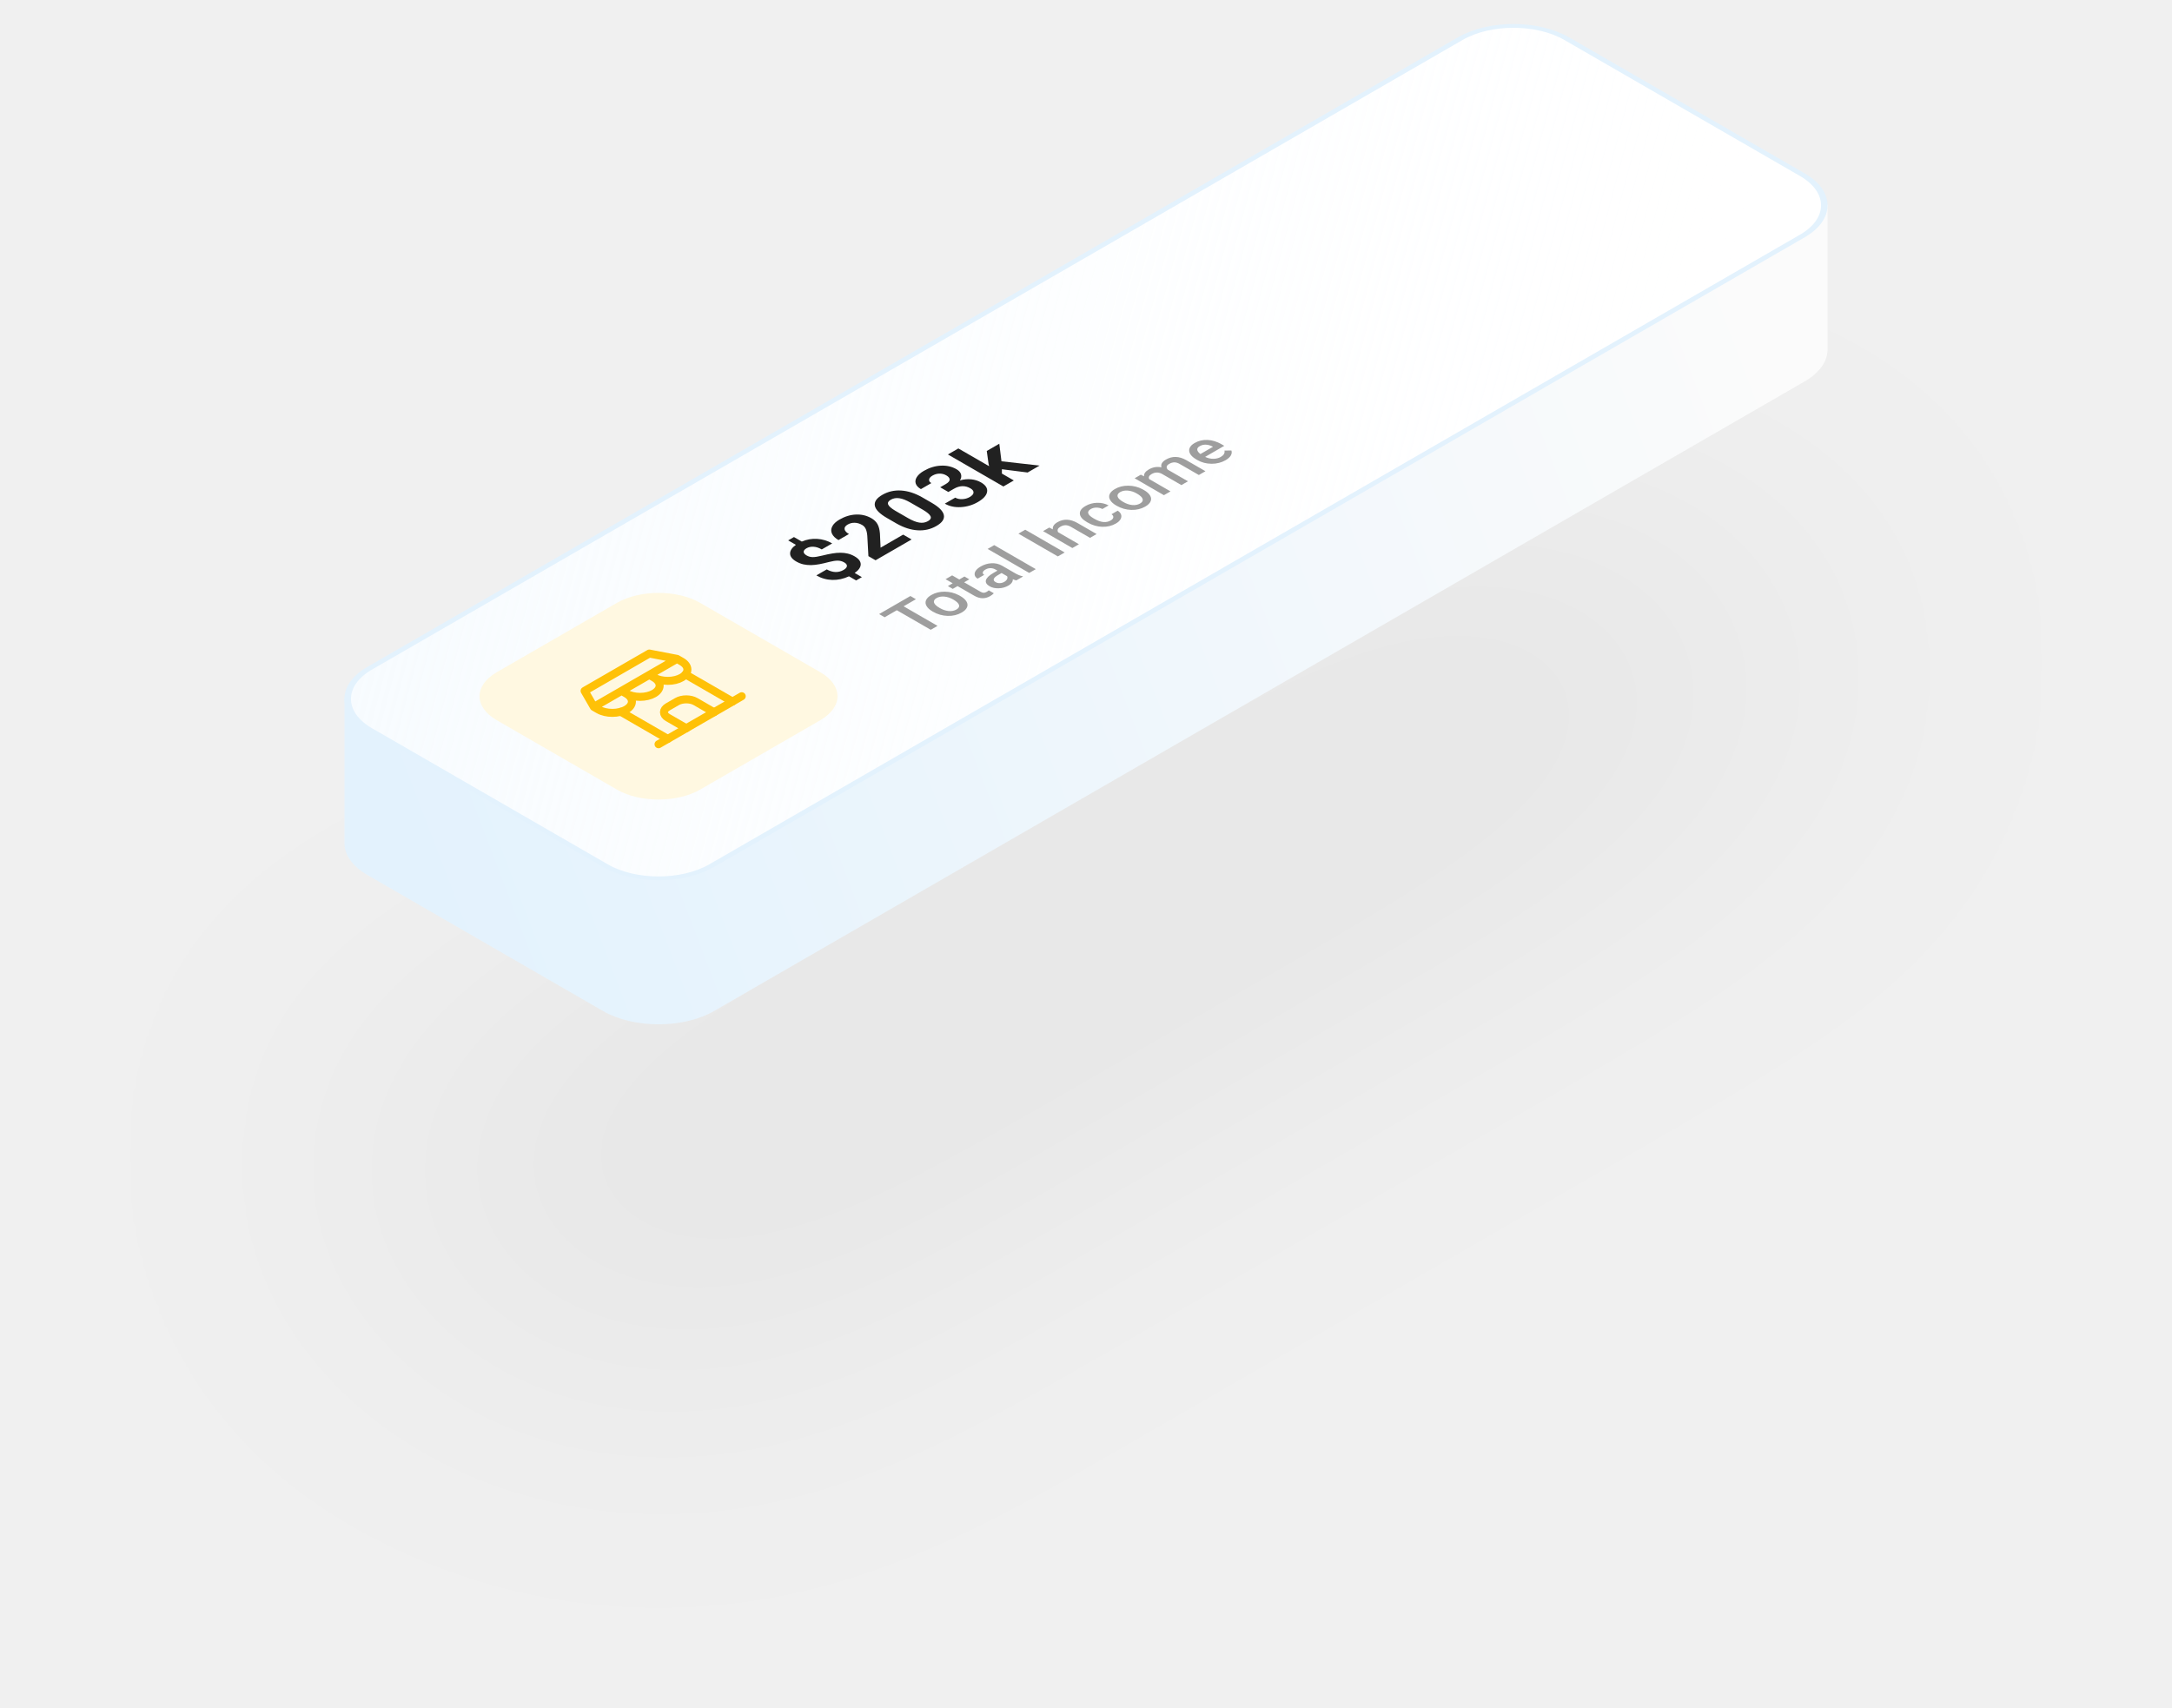
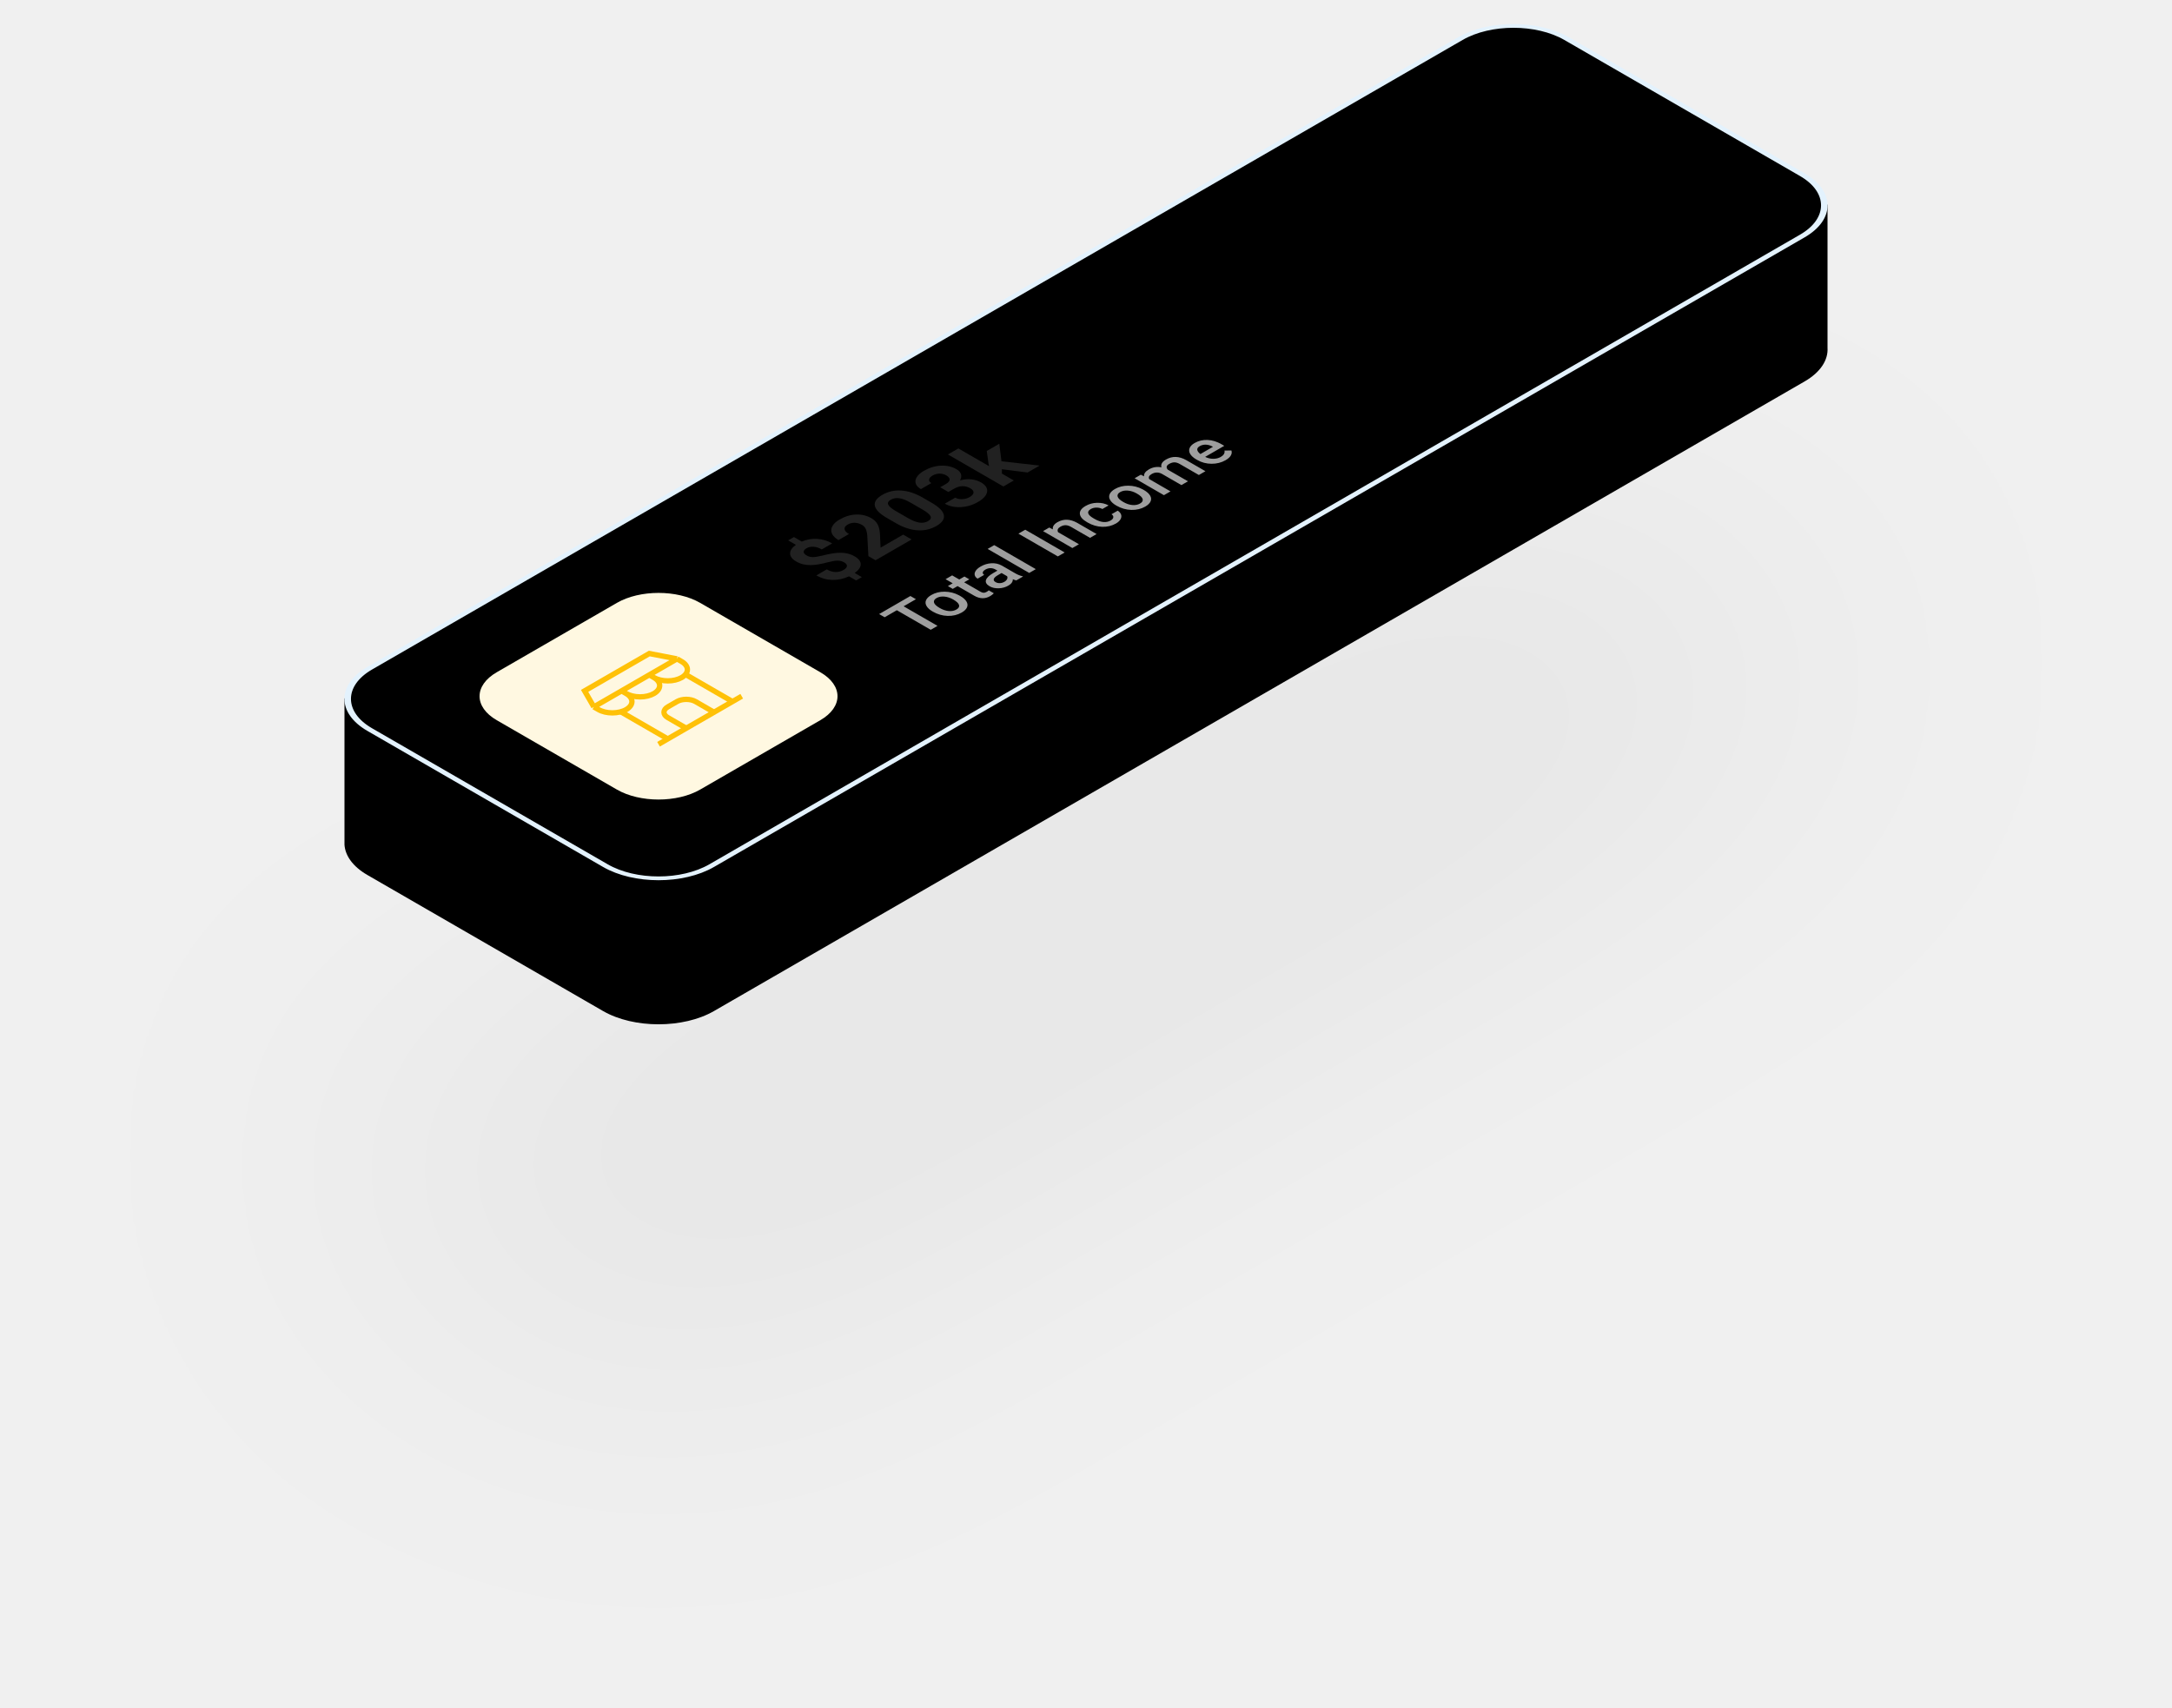
<svg xmlns="http://www.w3.org/2000/svg" width="407" height="320" viewBox="0 0 407 320" fill="none">
  <g filter="url(#filter0_d)">
    <path d="M84.999 142.641L64.549 130.834V157.67C64.537 157.868 64.537 158.065 64.549 158.262V158.276C64.678 160.343 66.111 162.388 68.844 163.966L113.006 189.461C118.746 192.775 128.052 192.774 133.791 189.461L338.155 71.48C341.16 69.745 342.592 67.446 342.451 65.173V38.317L321.975 50.139L293.993 33.986C288.254 30.672 278.948 30.672 273.209 33.986L84.999 142.641Z" fill="url(#paint0_linear)" />
  </g>
  <rect x="0.866" width="258.975" height="73.993" rx="11.5" transform="matrix(0.866041 -0.499972 0.866041 0.499972 58.568 131.399)" fill="white" />
  <rect x="0.866" width="258.975" height="73.993" rx="11.5" transform="matrix(0.866041 -0.499972 0.866041 0.499972 58.568 131.399)" fill="url(#paint1_linear)" />
  <rect x="0.866" width="258.975" height="73.993" rx="11.5" transform="matrix(0.866041 -0.499972 0.866041 0.499972 58.568 131.399)" stroke="#E3F2FD" />
  <path d="M171.63 112.285L169.326 113.615L175.679 117.283L174.405 118.018L168.052 114.351L165.769 115.669L164.733 115.071L170.594 111.688L171.63 112.285ZM174.755 114.588C174.218 114.277 173.84 113.937 173.624 113.566C173.404 113.193 173.372 112.828 173.527 112.473C173.68 112.115 174.006 111.792 174.507 111.503C175.248 111.075 176.087 110.866 177.024 110.876C177.964 110.884 178.847 111.105 179.673 111.538L179.967 111.702C180.508 112.015 180.887 112.355 181.104 112.722C181.323 113.087 181.356 113.449 181.2 113.809C181.048 114.166 180.718 114.491 180.211 114.784C179.436 115.231 178.558 115.441 177.577 115.414C176.596 115.383 175.676 115.119 174.816 114.623L174.755 114.588ZM176.095 113.938C176.66 114.264 177.22 114.452 177.775 114.503C178.326 114.552 178.81 114.456 179.226 114.216C179.642 113.976 179.803 113.695 179.708 113.375C179.617 113.053 179.258 112.711 178.632 112.35C178.078 112.03 177.518 111.845 176.953 111.796C176.391 111.745 175.906 111.838 175.496 112.074C175.094 112.307 174.935 112.584 175.019 112.906C175.101 113.227 175.459 113.57 176.095 113.938ZM178.419 107.821L179.754 108.591L180.723 108.032L181.636 108.559L180.667 109.119L183.732 110.888C183.942 111.009 184.135 111.074 184.311 111.081C184.487 111.085 184.681 111.026 184.894 110.903C185.036 110.821 185.163 110.728 185.275 110.624L186.229 111.175C186.026 111.382 185.794 111.561 185.534 111.711C184.586 112.258 183.59 112.23 182.545 111.626L179.434 109.83L178.531 110.352L177.617 109.825L178.521 109.303L177.186 108.533L178.419 107.821ZM190.441 108.761C190.282 108.732 190.063 108.661 189.786 108.547C189.803 109.01 189.527 109.406 188.959 109.734C188.407 110.052 187.8 110.221 187.137 110.241C186.474 110.26 185.911 110.136 185.447 109.868C184.862 109.531 184.63 109.147 184.752 108.717C184.874 108.284 185.339 107.833 186.148 107.367L186.904 106.93L186.543 106.722C186.259 106.558 185.953 106.473 185.625 106.467C185.293 106.46 184.965 106.549 184.641 106.737C184.36 106.899 184.201 107.073 184.164 107.258C184.123 107.442 184.211 107.596 184.427 107.721L183.194 108.433C182.893 108.259 182.712 108.039 182.651 107.774C182.587 107.506 182.651 107.231 182.844 106.948C183.04 106.663 183.35 106.398 183.773 106.154C184.416 105.783 185.09 105.581 185.797 105.547C186.501 105.512 187.151 105.661 187.746 105.993L190.222 107.422C190.716 107.707 191.18 107.895 191.613 107.985L191.699 108.035L190.441 108.761ZM188.198 109.031C188.441 108.89 188.61 108.724 188.705 108.533C188.803 108.339 188.807 108.154 188.715 107.976L187.68 107.378L187.015 107.762C186.559 108.026 186.295 108.27 186.224 108.495C186.153 108.719 186.263 108.915 186.554 109.083C186.79 109.22 187.058 109.285 187.355 109.277C187.653 109.265 187.934 109.183 188.198 109.031ZM194.094 106.652L192.861 107.364L185.067 102.864L186.3 102.152L194.094 106.652ZM199.504 103.529L198.225 104.267L190.836 100.002L192.115 99.264L199.504 103.529ZM196.616 98.856L197.286 99.202C197.201 98.684 197.489 98.235 198.149 97.855C199.292 97.194 200.529 97.236 201.858 97.981L205.486 100.075L204.253 100.787L200.696 98.733C200.348 98.532 200.014 98.428 199.696 98.42C199.378 98.408 199.049 98.501 198.707 98.698C198.21 98.985 198.064 99.329 198.271 99.729L202.178 101.985L200.945 102.697L195.454 99.527L196.616 98.856ZM208.12 97.535C208.428 97.358 208.594 97.158 208.617 96.938C208.641 96.717 208.528 96.526 208.277 96.366L209.439 95.695C209.768 95.9 209.981 96.147 210.079 96.434C210.174 96.719 210.136 97.01 209.967 97.307C209.798 97.603 209.516 97.866 209.12 98.095C208.352 98.538 207.494 98.746 206.547 98.719C205.6 98.691 204.688 98.425 203.812 97.919L203.685 97.846C202.849 97.363 202.405 96.849 202.35 96.302C202.293 95.753 202.65 95.256 203.421 94.811C204.074 94.434 204.796 94.237 205.588 94.222C206.379 94.202 207.095 94.365 207.734 94.711L206.572 95.382C206.244 95.208 205.877 95.121 205.471 95.121C205.069 95.119 204.712 95.208 204.4 95.388C204.001 95.618 203.839 95.88 203.913 96.173C203.984 96.464 204.312 96.78 204.898 97.122L205.096 97.236C205.691 97.58 206.242 97.775 206.75 97.822C207.257 97.865 207.714 97.77 208.12 97.535ZM209.16 94.726C208.622 94.415 208.245 94.074 208.029 93.703C207.809 93.33 207.777 92.966 207.932 92.611C208.085 92.253 208.411 91.93 208.912 91.641C209.653 91.213 210.492 91.004 211.429 91.014C212.369 91.022 213.252 91.243 214.077 91.676L214.372 91.84C214.913 92.153 215.292 92.493 215.508 92.86C215.728 93.225 215.76 93.587 215.605 93.947C215.453 94.304 215.123 94.629 214.615 94.922C213.841 95.369 212.963 95.579 211.982 95.552C211.001 95.521 210.08 95.257 209.221 94.761L209.16 94.726ZM210.5 94.075C211.065 94.402 211.625 94.59 212.18 94.641C212.731 94.69 213.215 94.594 213.631 94.354C214.047 94.114 214.208 93.833 214.113 93.513C214.022 93.191 213.663 92.849 213.037 92.488C212.482 92.167 211.923 91.983 211.358 91.934C210.796 91.883 210.311 91.976 209.901 92.212C209.499 92.445 209.34 92.722 209.424 93.044C209.505 93.365 209.864 93.708 210.5 94.075ZM213.773 88.952L214.382 89.262C214.318 88.78 214.62 88.345 215.29 87.959C216.024 87.535 216.808 87.407 217.64 87.575C217.477 87.02 217.758 86.534 218.482 86.116C219.088 85.766 219.705 85.603 220.334 85.627C220.967 85.648 221.613 85.845 222.273 86.218L225.881 88.301L224.648 89.013L221.075 86.951C220.727 86.75 220.395 86.646 220.081 86.64C219.766 86.634 219.433 86.733 219.081 86.936C218.8 87.098 218.646 87.275 218.619 87.466C218.592 87.654 218.665 87.838 218.837 88.02L222.608 90.191L221.375 90.903L217.762 88.817C217.098 88.454 216.446 88.458 215.803 88.829C215.309 89.114 215.16 89.432 215.356 89.784L219.335 92.08L218.102 92.792L212.611 89.623L213.773 88.952ZM229.666 86.233C228.885 86.684 228.005 86.909 227.027 86.907C226.05 86.901 225.152 86.662 224.333 86.189L224.181 86.101C223.633 85.785 223.249 85.442 223.029 85.073C222.809 84.7 222.77 84.334 222.912 83.974C223.054 83.615 223.36 83.3 223.831 83.028C224.578 82.597 225.394 82.401 226.276 82.442C227.163 82.481 228.042 82.753 228.915 83.257L229.412 83.544L225.825 85.615C226.315 85.855 226.825 85.975 227.352 85.975C227.883 85.973 228.35 85.856 228.753 85.624C229.318 85.298 229.549 84.9 229.448 84.431L230.747 84.414C230.855 84.73 230.816 85.048 230.63 85.366C230.444 85.68 230.123 85.969 229.666 86.233ZM224.815 83.602C224.477 83.798 224.321 84.024 224.348 84.282C224.379 84.538 224.577 84.804 224.942 85.082L227.291 83.725L227.2 83.673C226.76 83.45 226.339 83.334 225.936 83.324C225.531 83.312 225.157 83.405 224.815 83.602Z" fill="#9E9E9E" />
  <path d="M158.194 105.388C157.824 105.175 157.427 105.065 157.003 105.06C156.579 105.05 156.029 105.133 155.353 105.31C154.676 105.487 154.069 105.627 153.533 105.728C152.991 105.827 152.475 105.883 151.983 105.896C151.491 105.904 151.013 105.857 150.549 105.756C150.089 105.651 149.638 105.472 149.196 105.217C148.433 104.776 148.052 104.275 148.052 103.713C148.052 103.15 148.415 102.612 149.141 102.1L147.693 101.264L148.776 100.639L150.244 101.486C151.155 101.09 152.114 100.922 153.12 100.982C154.121 101.04 155.062 101.322 155.941 101.83L153.986 102.959C153.445 102.646 152.928 102.478 152.436 102.455C151.945 102.426 151.512 102.52 151.137 102.736C150.767 102.95 150.587 103.176 150.596 103.416C150.601 103.653 150.788 103.878 151.158 104.092C151.5 104.289 151.875 104.391 152.281 104.396C152.687 104.401 153.266 104.312 154.02 104.127C154.777 103.939 155.427 103.801 155.968 103.713C156.505 103.622 157.015 103.577 157.497 103.58C157.975 103.58 158.433 103.633 158.871 103.74C159.304 103.844 159.726 104.015 160.136 104.252C160.903 104.694 161.286 105.192 161.286 105.744C161.286 106.296 160.91 106.839 160.156 107.373L161.503 108.15L160.427 108.771L159.087 107.998C158.063 108.474 157.019 108.699 155.955 108.673C154.89 108.642 153.896 108.36 152.971 107.826L154.926 106.697C155.463 107.007 156.002 107.172 156.543 107.193C157.085 107.209 157.594 107.078 158.072 106.802C158.469 106.573 158.679 106.332 158.702 106.08C158.72 105.825 158.551 105.594 158.194 105.388ZM170.82 101.092L164.067 104.99L162.727 104.217L162.518 100.416C162.477 99.887 162.382 99.46 162.234 99.135C162.089 98.807 161.857 98.55 161.537 98.365C161.099 98.113 160.646 97.979 160.177 97.963C159.703 97.945 159.261 98.054 158.851 98.291C158.409 98.546 158.212 98.837 158.262 99.162C158.312 99.483 158.584 99.786 159.081 100.072L157.118 101.205C156.519 100.859 156.113 100.46 155.901 100.01C155.693 99.557 155.711 99.098 155.955 98.635C156.194 98.169 156.645 97.744 157.308 97.362C158.323 96.776 159.353 96.462 160.4 96.42C161.451 96.376 162.421 96.61 163.309 97.123C163.796 97.404 164.166 97.764 164.419 98.201C164.672 98.639 164.827 99.229 164.886 99.971L165.008 102.627L169.243 100.182L170.82 101.092ZM174.581 94.217C175.944 95.004 176.704 95.768 176.862 96.51C177.019 97.252 176.555 97.937 175.468 98.564C174.394 99.184 173.219 99.454 171.943 99.373C170.666 99.292 169.36 98.874 168.025 98.119L166.212 97.072C164.836 96.278 164.076 95.511 163.932 94.772C163.792 94.03 164.259 93.349 165.332 92.729C166.406 92.109 167.581 91.84 168.857 91.92C170.129 91.999 171.433 92.415 172.768 93.17L174.581 94.217ZM170.637 94.198C169.82 93.726 169.114 93.449 168.519 93.366C167.924 93.277 167.389 93.37 166.916 93.643C166.455 93.909 166.293 94.208 166.428 94.541C166.564 94.869 167.001 95.255 167.741 95.698L170.136 97.08C170.939 97.544 171.645 97.826 172.254 97.928C172.863 98.024 173.409 97.933 173.891 97.654C174.369 97.378 174.527 97.071 174.365 96.733C174.202 96.394 173.74 96 172.978 95.549L170.637 94.198ZM176.178 91.311L177.22 90.71C177.716 90.423 177.96 90.139 177.951 89.858C177.942 89.577 177.732 89.318 177.322 89.081C176.925 88.852 176.496 88.742 176.036 88.753C175.58 88.76 175.145 88.884 174.73 89.124C174.356 89.34 174.146 89.581 174.101 89.846C174.051 90.109 174.191 90.336 174.52 90.526L172.565 91.655C172.051 91.358 171.728 91.013 171.598 90.62C171.467 90.221 171.534 89.812 171.801 89.393C172.071 88.971 172.506 88.587 173.106 88.241C174.148 87.639 175.215 87.313 176.307 87.26C177.394 87.206 178.375 87.431 179.25 87.936C179.701 88.197 179.978 88.516 180.082 88.893C180.186 89.271 180.116 89.647 179.872 90.022C180.626 89.816 181.336 89.75 182.004 89.823C182.676 89.893 183.282 90.085 183.824 90.397C184.699 90.902 185.08 91.492 184.967 92.166C184.859 92.838 184.279 93.478 183.228 94.084C182.245 94.652 181.18 94.967 180.035 95.03C178.894 95.09 177.897 94.873 177.044 94.381L179 93.252C179.369 93.466 179.809 93.561 180.319 93.537C180.833 93.511 181.293 93.381 181.699 93.147C182.164 92.879 182.405 92.599 182.423 92.307C182.441 92.01 182.247 91.745 181.841 91.51C180.858 90.943 179.825 90.971 178.742 91.596L177.707 92.194L176.178 91.311ZM187.741 87.932V88.745L189.974 90.034L188.019 91.163L177.626 85.163L179.581 84.034L185.339 87.358L185.231 86.858L184.906 84.507L187.254 83.151L187.66 86.44L194.805 87.245L192.559 88.542L187.741 87.932Z" fill="#212121" />
  <rect width="43.996" height="43.996" rx="9" transform="matrix(0.866041 -0.499972 0.866041 0.499972 85.2966 130.466)" fill="#FFF8E1" />
  <g clipPath="url(#clip0)">
-     <path d="M123.4 139.465L138.988 130.466" stroke="#FFC107" stroke-width="1.5" stroke-linecap="round" stroke-linejoin="round" />
-     <path d="M111.277 132.466L112.143 132.966C112.832 133.364 113.767 133.587 114.741 133.587C115.716 133.587 116.65 133.364 117.339 132.966C118.028 132.568 118.415 132.029 118.415 131.466C118.415 130.904 118.028 130.364 117.339 129.966M111.277 132.466L116.473 129.467L117.339 129.966M111.277 132.466L126.865 123.467M111.277 132.466L109.546 129.467L121.669 122.468L126.865 123.467M117.339 129.966C118.028 130.364 118.963 130.588 119.937 130.588C120.911 130.588 121.846 130.364 122.535 129.966C123.224 129.569 123.611 129.029 123.611 128.467C123.611 127.904 123.224 127.365 122.535 126.967M122.535 126.967L121.669 126.467M122.535 126.967C123.224 127.365 124.158 127.588 125.133 127.588C126.107 127.588 127.042 127.365 127.731 126.967C128.42 126.569 128.807 126.03 128.807 125.467C128.807 124.905 128.42 124.365 127.731 123.967L126.865 123.467" stroke="#FFC107" stroke-width="1.5" stroke-linecap="round" stroke-linejoin="round" />
-     <path d="M125.133 138.466L116.343 133.391" stroke="#FFC107" stroke-width="1.5" stroke-linecap="round" stroke-linejoin="round" />
-     <path d="M137.257 131.467L128.466 126.392" stroke="#FFC107" stroke-width="1.5" stroke-linecap="round" stroke-linejoin="round" />
-     <path d="M128.597 136.466L125.133 134.466C124.673 134.201 124.415 133.841 124.415 133.466C124.415 133.091 124.673 132.731 125.133 132.466L126.865 131.466C127.324 131.201 127.947 131.052 128.597 131.052C129.246 131.052 129.869 131.201 130.329 131.466L133.793 133.466" stroke="#FFC107" stroke-width="1.5" stroke-linecap="round" stroke-linejoin="round" />
+     <path d="M123.4 139.465L138.988 130.466" stroke="#FFC107" strokeWidth="1.5" strokeLinecap="round" strokeLinejoin="round" />
+     <path d="M111.277 132.466L112.143 132.966C112.832 133.364 113.767 133.587 114.741 133.587C115.716 133.587 116.65 133.364 117.339 132.966C118.028 132.568 118.415 132.029 118.415 131.466C118.415 130.904 118.028 130.364 117.339 129.966M111.277 132.466L116.473 129.467L117.339 129.966M111.277 132.466L126.865 123.467M111.277 132.466L109.546 129.467L121.669 122.468L126.865 123.467M117.339 129.966C118.028 130.364 118.963 130.588 119.937 130.588C120.911 130.588 121.846 130.364 122.535 129.966C123.224 129.569 123.611 129.029 123.611 128.467C123.611 127.904 123.224 127.365 122.535 126.967M122.535 126.967L121.669 126.467M122.535 126.967C123.224 127.365 124.158 127.588 125.133 127.588C126.107 127.588 127.042 127.365 127.731 126.967C128.42 126.569 128.807 126.03 128.807 125.467C128.807 124.905 128.42 124.365 127.731 123.967L126.865 123.467" stroke="#FFC107" strokeWidth="1.5" strokeLinecap="round" strokeLinejoin="round" />
+     <path d="M125.133 138.466L116.343 133.391" stroke="#FFC107" strokeWidth="1.5" strokeLinecap="round" strokeLinejoin="round" />
+     <path d="M137.257 131.467L128.466 126.392" stroke="#FFC107" strokeWidth="1.5" strokeLinecap="round" strokeLinejoin="round" />
+     <path d="M128.597 136.466L125.133 134.466C124.673 134.201 124.415 133.841 124.415 133.466C124.415 133.091 124.673 132.731 125.133 132.466L126.865 131.466C127.324 131.201 127.947 131.052 128.597 131.052C129.246 131.052 129.869 131.201 130.329 131.466L133.793 133.466" stroke="#FFC107" strokeWidth="1.5" strokeLinecap="round" strokeLinejoin="round" />
  </g>
  <defs>
-     <filter id="filter0_d" x="0.54" y="31.5" width="405.92" height="288.446" filterUnits="userSpaceOnUse" color-interpolation-filters="sRGB">
+     <filter id="filter0_d" x="0.54" y="31.5" width="405.92" height="288.446" filterUnits="userSpaceOnUse" colorInterpolationFilters="sRGB">
      <feFlood flood-opacity="0" result="BackgroundImageFix" />
      <feColorMatrix in="SourceAlpha" type="matrix" values="0 0 0 0 0 0 0 0 0 0 0 0 0 0 0 0 0 0 127 0" />
      <feOffset dy="64" />
      <feGaussianBlur stdDeviation="32" />
      <feColorMatrix type="matrix" values="0 0 0 0 0 0 0 0 0 0 0 0 0 0 0 0 0 0 0.05 0" />
      <feBlend mode="normal" in2="BackgroundImageFix" result="effect1_dropShadow" />
      <feBlend mode="normal" in="SourceGraphic" in2="effect1_dropShadow" result="shape" />
    </filter>
    <linearGradient id="paint0_linear" x1="333.319" y1="70.455" x2="79.005" y2="167.537" gradientUnits="userSpaceOnUse">
-       <stop stop-color="#FBFBFB" />
-       <stop offset="1" stop-color="#E3F2FD" />
+       <stop stopColor="#FBFBFB" />
+       <stop offset="1" stopColor="#E3F2FD" />
    </linearGradient>
    <linearGradient id="paint1_linear" x1="-125.22" y1="-116.149" x2="93.906" y2="181.541" gradientUnits="userSpaceOnUse">
-       <stop stop-color="#E3F2FD" />
-       <stop offset="1" stop-color="white" stop-opacity="0" />
+       <stop stopColor="#E3F2FD" />
+       <stop offset="1" stopColor="white" stopOpacity="0" />
    </linearGradient>
    <clipPath id="clip0">
      <rect width="23.998" height="23.998" fill="white" transform="matrix(0.866041 -0.499972 0.866041 0.499972 102.617 130.466)" />
    </clipPath>
  </defs>
</svg>
